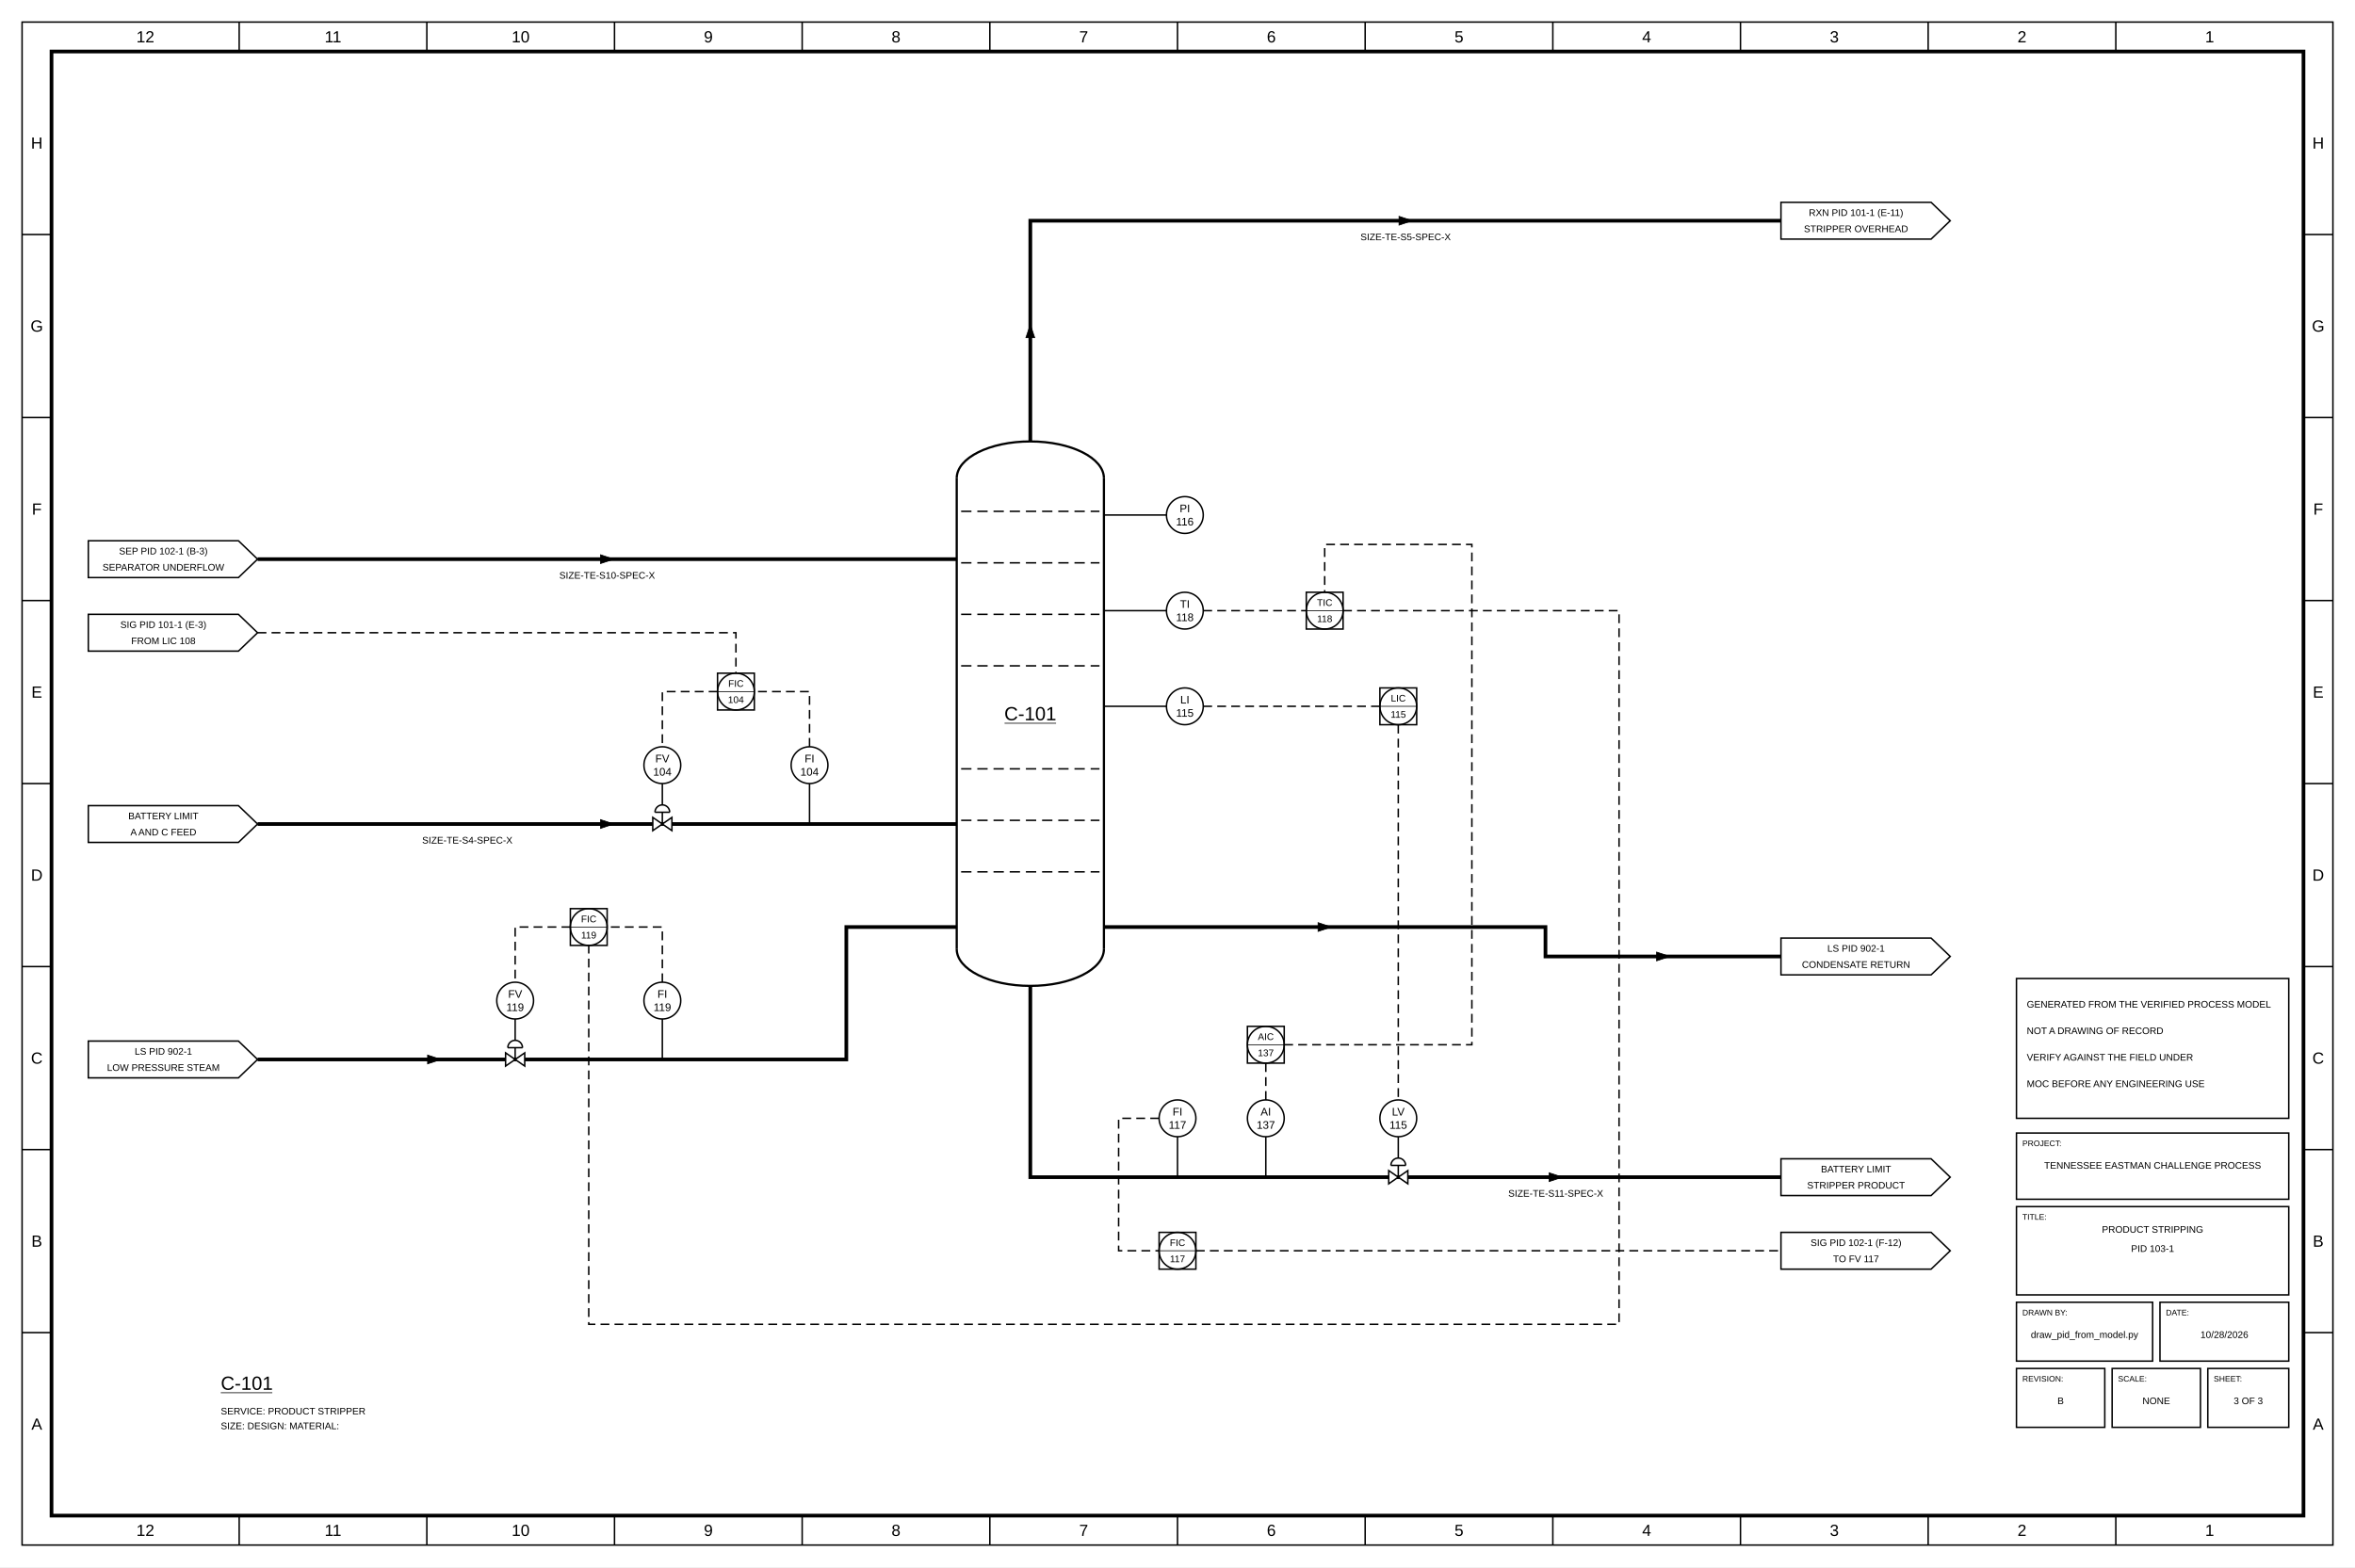
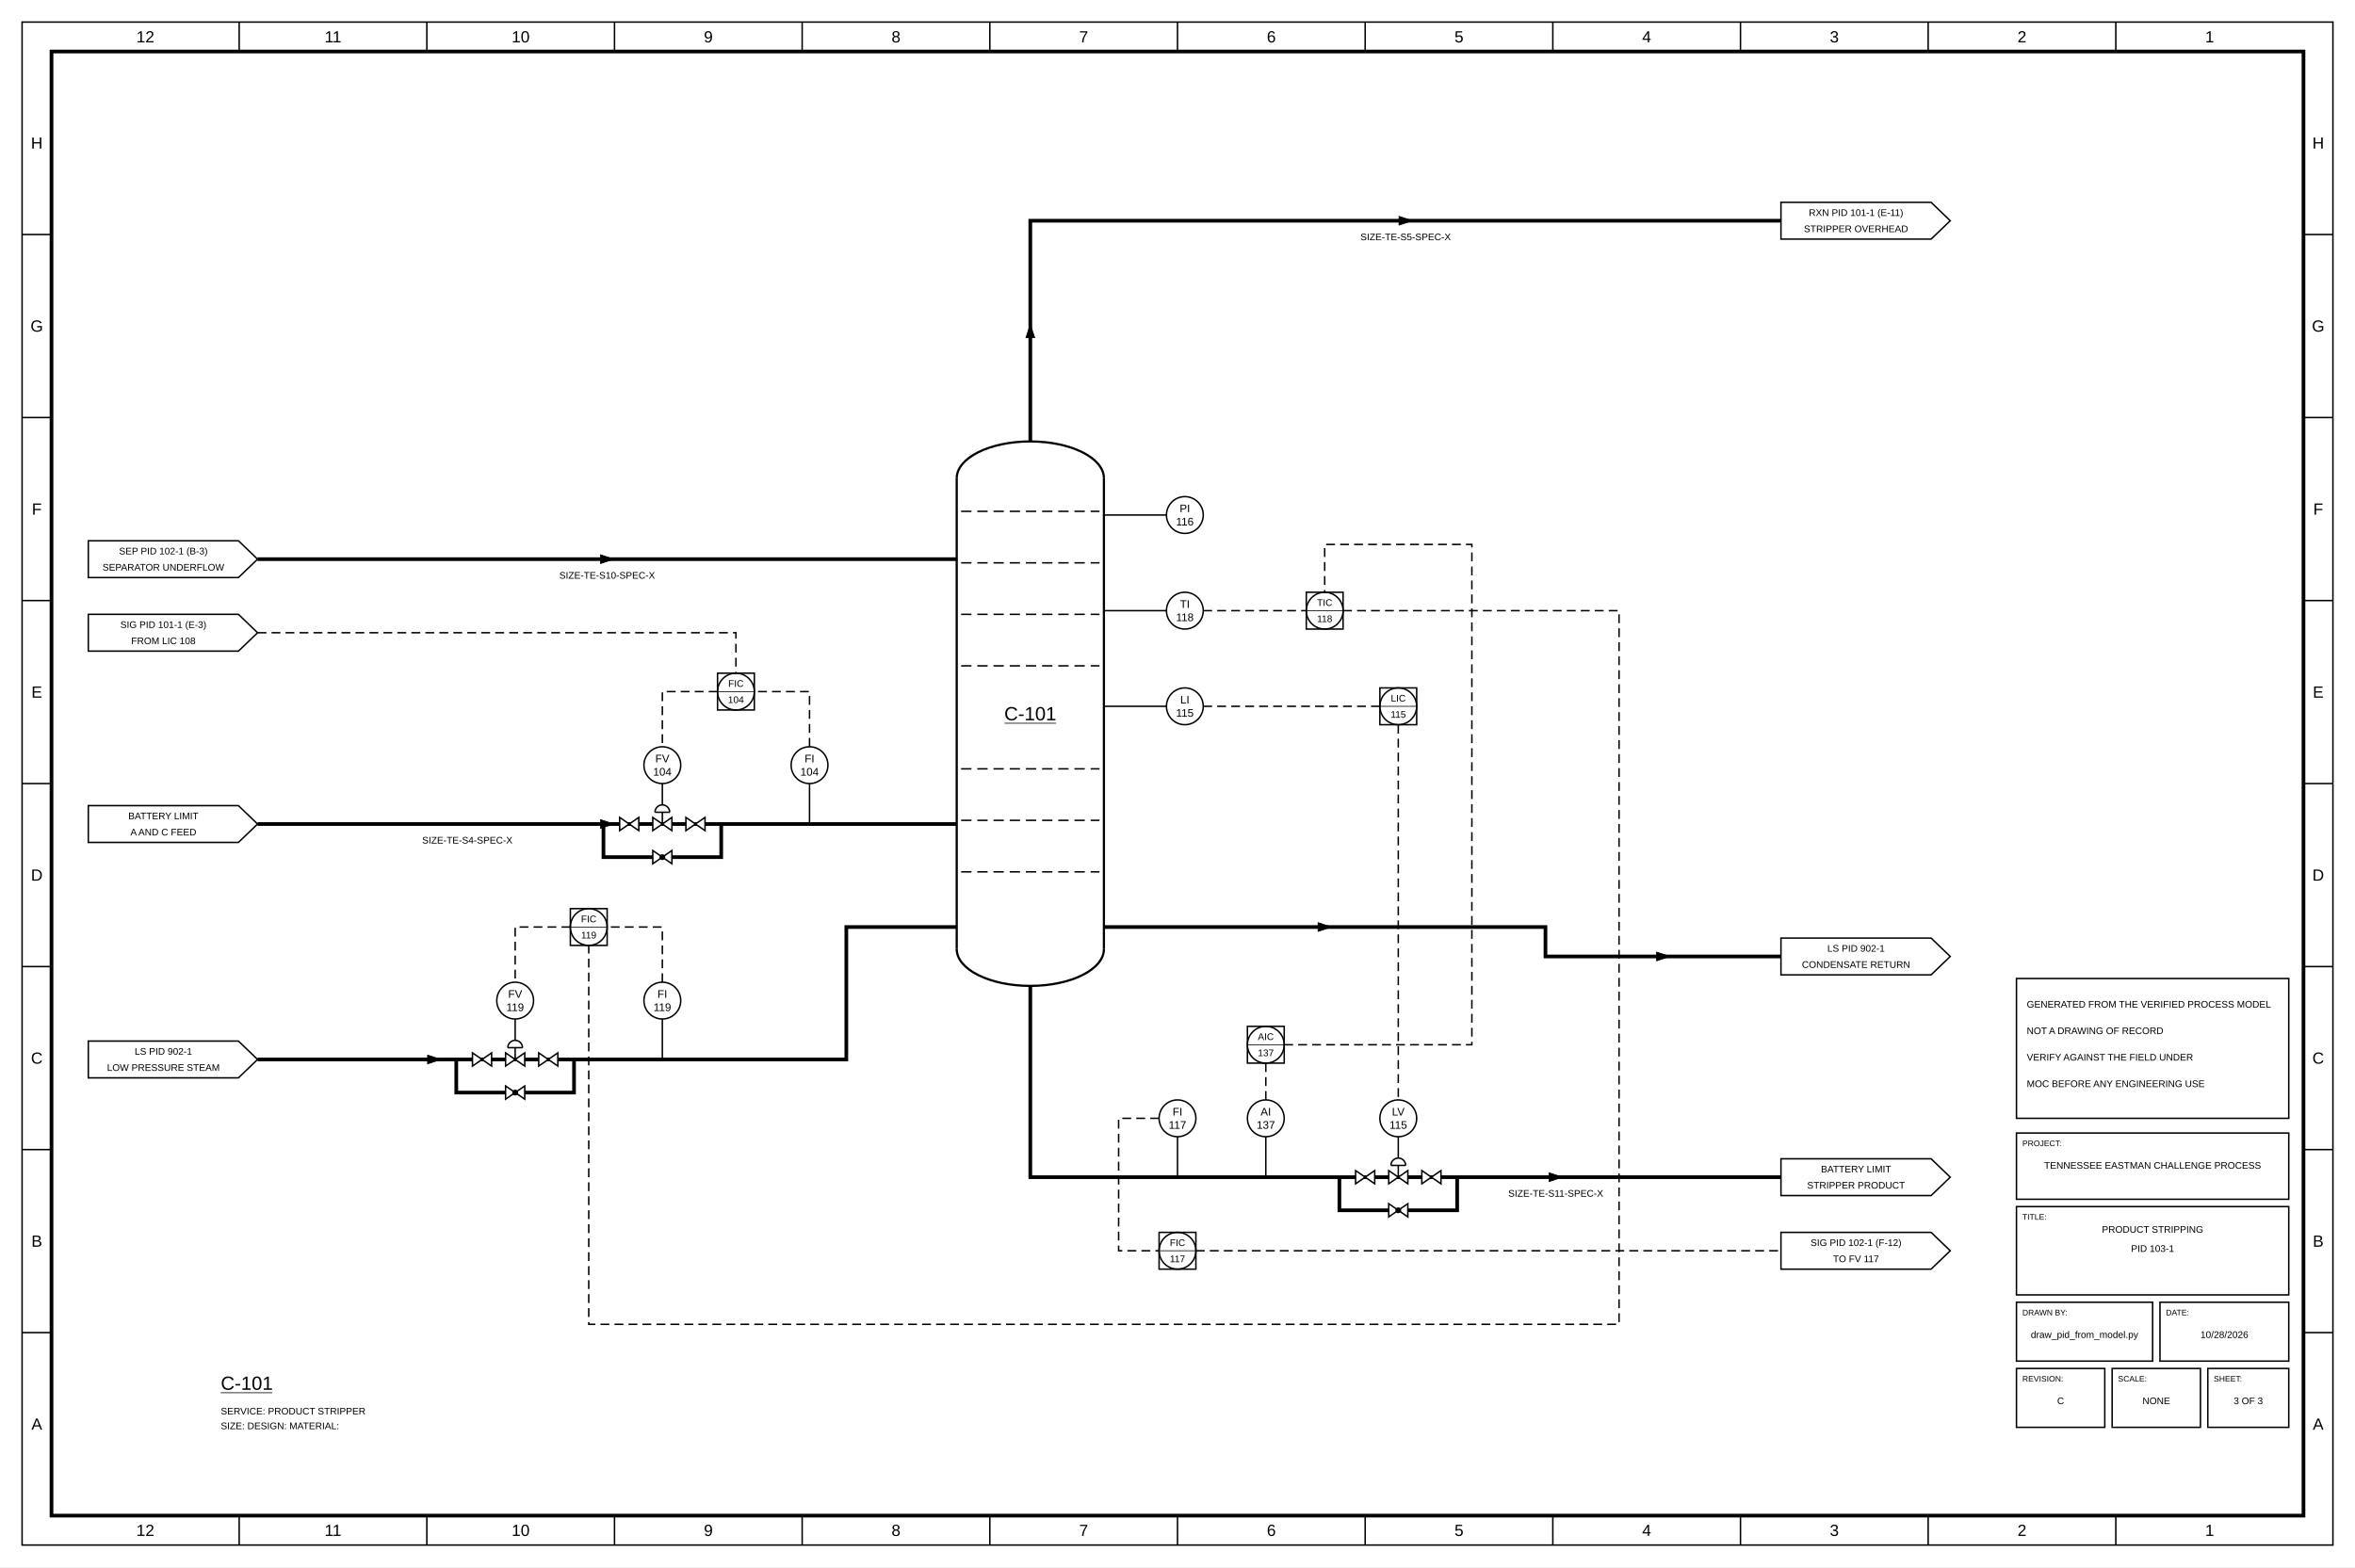
<svg xmlns="http://www.w3.org/2000/svg" width="3200" height="2130" viewBox="0 0 3200 2130">
  <rect width="100%" height="100%" fill="#fff" />
  <polygon points="30,30 3170,30 3170,2100 30,2100" fill="none" stroke="#000" stroke-width="2" />
  <polygon points="70,70 3130,70 3130,2060 70,2060" fill="none" stroke="#000" stroke-width="5" />
  <text x="197.5" y="50" font-family="Arial, Helvetica, sans-serif" font-size="22" text-anchor="middle" dominant-baseline="central">12</text>
  <text x="197.5" y="2080" font-family="Arial, Helvetica, sans-serif" font-size="22" text-anchor="middle" dominant-baseline="central">12</text>
  <polyline points="325,30 325,70" fill="none" stroke="#000" stroke-width="2" />
  <polyline points="325,2060 325,2100" fill="none" stroke="#000" stroke-width="2" />
  <text x="452.5" y="50" font-family="Arial, Helvetica, sans-serif" font-size="22" text-anchor="middle" dominant-baseline="central">11</text>
  <text x="452.5" y="2080" font-family="Arial, Helvetica, sans-serif" font-size="22" text-anchor="middle" dominant-baseline="central">11</text>
  <polyline points="580,30 580,70" fill="none" stroke="#000" stroke-width="2" />
  <polyline points="580,2060 580,2100" fill="none" stroke="#000" stroke-width="2" />
  <text x="707.5" y="50" font-family="Arial, Helvetica, sans-serif" font-size="22" text-anchor="middle" dominant-baseline="central">10</text>
  <text x="707.5" y="2080" font-family="Arial, Helvetica, sans-serif" font-size="22" text-anchor="middle" dominant-baseline="central">10</text>
  <polyline points="835,30 835,70" fill="none" stroke="#000" stroke-width="2" />
  <polyline points="835,2060 835,2100" fill="none" stroke="#000" stroke-width="2" />
  <text x="962.5" y="50" font-family="Arial, Helvetica, sans-serif" font-size="22" text-anchor="middle" dominant-baseline="central">9</text>
  <text x="962.5" y="2080" font-family="Arial, Helvetica, sans-serif" font-size="22" text-anchor="middle" dominant-baseline="central">9</text>
  <polyline points="1090,30 1090,70" fill="none" stroke="#000" stroke-width="2" />
  <polyline points="1090,2060 1090,2100" fill="none" stroke="#000" stroke-width="2" />
  <text x="1217.5" y="50" font-family="Arial, Helvetica, sans-serif" font-size="22" text-anchor="middle" dominant-baseline="central">8</text>
  <text x="1217.5" y="2080" font-family="Arial, Helvetica, sans-serif" font-size="22" text-anchor="middle" dominant-baseline="central">8</text>
  <polyline points="1345,30 1345,70" fill="none" stroke="#000" stroke-width="2" />
  <polyline points="1345,2060 1345,2100" fill="none" stroke="#000" stroke-width="2" />
  <text x="1472.5" y="50" font-family="Arial, Helvetica, sans-serif" font-size="22" text-anchor="middle" dominant-baseline="central">7</text>
  <text x="1472.5" y="2080" font-family="Arial, Helvetica, sans-serif" font-size="22" text-anchor="middle" dominant-baseline="central">7</text>
  <polyline points="1600,30 1600,70" fill="none" stroke="#000" stroke-width="2" />
  <polyline points="1600,2060 1600,2100" fill="none" stroke="#000" stroke-width="2" />
  <text x="1727.5" y="50" font-family="Arial, Helvetica, sans-serif" font-size="22" text-anchor="middle" dominant-baseline="central">6</text>
  <text x="1727.5" y="2080" font-family="Arial, Helvetica, sans-serif" font-size="22" text-anchor="middle" dominant-baseline="central">6</text>
  <polyline points="1855,30 1855,70" fill="none" stroke="#000" stroke-width="2" />
  <polyline points="1855,2060 1855,2100" fill="none" stroke="#000" stroke-width="2" />
  <text x="1982.5" y="50" font-family="Arial, Helvetica, sans-serif" font-size="22" text-anchor="middle" dominant-baseline="central">5</text>
  <text x="1982.5" y="2080" font-family="Arial, Helvetica, sans-serif" font-size="22" text-anchor="middle" dominant-baseline="central">5</text>
  <polyline points="2110,30 2110,70" fill="none" stroke="#000" stroke-width="2" />
  <polyline points="2110,2060 2110,2100" fill="none" stroke="#000" stroke-width="2" />
  <text x="2237.5" y="50" font-family="Arial, Helvetica, sans-serif" font-size="22" text-anchor="middle" dominant-baseline="central">4</text>
  <text x="2237.5" y="2080" font-family="Arial, Helvetica, sans-serif" font-size="22" text-anchor="middle" dominant-baseline="central">4</text>
  <polyline points="2365,30 2365,70" fill="none" stroke="#000" stroke-width="2" />
  <polyline points="2365,2060 2365,2100" fill="none" stroke="#000" stroke-width="2" />
  <text x="2492.5" y="50" font-family="Arial, Helvetica, sans-serif" font-size="22" text-anchor="middle" dominant-baseline="central">3</text>
  <text x="2492.5" y="2080" font-family="Arial, Helvetica, sans-serif" font-size="22" text-anchor="middle" dominant-baseline="central">3</text>
  <polyline points="2620,30 2620,70" fill="none" stroke="#000" stroke-width="2" />
  <polyline points="2620,2060 2620,2100" fill="none" stroke="#000" stroke-width="2" />
  <text x="2747.5" y="50" font-family="Arial, Helvetica, sans-serif" font-size="22" text-anchor="middle" dominant-baseline="central">2</text>
  <text x="2747.5" y="2080" font-family="Arial, Helvetica, sans-serif" font-size="22" text-anchor="middle" dominant-baseline="central">2</text>
  <polyline points="2875,30 2875,70" fill="none" stroke="#000" stroke-width="2" />
  <polyline points="2875,2060 2875,2100" fill="none" stroke="#000" stroke-width="2" />
  <text x="3002.5" y="50" font-family="Arial, Helvetica, sans-serif" font-size="22" text-anchor="middle" dominant-baseline="central">1</text>
  <text x="3002.5" y="2080" font-family="Arial, Helvetica, sans-serif" font-size="22" text-anchor="middle" dominant-baseline="central">1</text>
  <text x="50" y="194.375" font-family="Arial, Helvetica, sans-serif" font-size="22" text-anchor="middle" dominant-baseline="central">H</text>
  <text x="3150" y="194.375" font-family="Arial, Helvetica, sans-serif" font-size="22" text-anchor="middle" dominant-baseline="central">H</text>
  <polyline points="30,318.75 70,318.75" fill="none" stroke="#000" stroke-width="2" />
  <polyline points="3130,318.75 3170,318.75" fill="none" stroke="#000" stroke-width="2" />
  <text x="50" y="443.125" font-family="Arial, Helvetica, sans-serif" font-size="22" text-anchor="middle" dominant-baseline="central">G</text>
  <text x="3150" y="443.125" font-family="Arial, Helvetica, sans-serif" font-size="22" text-anchor="middle" dominant-baseline="central">G</text>
  <polyline points="30,567.5 70,567.5" fill="none" stroke="#000" stroke-width="2" />
  <polyline points="3130,567.5 3170,567.5" fill="none" stroke="#000" stroke-width="2" />
  <text x="50" y="691.875" font-family="Arial, Helvetica, sans-serif" font-size="22" text-anchor="middle" dominant-baseline="central">F</text>
  <text x="3150" y="691.875" font-family="Arial, Helvetica, sans-serif" font-size="22" text-anchor="middle" dominant-baseline="central">F</text>
  <polyline points="30,816.25 70,816.25" fill="none" stroke="#000" stroke-width="2" />
  <polyline points="3130,816.25 3170,816.25" fill="none" stroke="#000" stroke-width="2" />
  <text x="50" y="940.625" font-family="Arial, Helvetica, sans-serif" font-size="22" text-anchor="middle" dominant-baseline="central">E</text>
  <text x="3150" y="940.625" font-family="Arial, Helvetica, sans-serif" font-size="22" text-anchor="middle" dominant-baseline="central">E</text>
  <polyline points="30,1065 70,1065" fill="none" stroke="#000" stroke-width="2" />
  <polyline points="3130,1065 3170,1065" fill="none" stroke="#000" stroke-width="2" />
  <text x="50" y="1189.38" font-family="Arial, Helvetica, sans-serif" font-size="22" text-anchor="middle" dominant-baseline="central">D</text>
  <text x="3150" y="1189.38" font-family="Arial, Helvetica, sans-serif" font-size="22" text-anchor="middle" dominant-baseline="central">D</text>
  <polyline points="30,1313.75 70,1313.75" fill="none" stroke="#000" stroke-width="2" />
  <polyline points="3130,1313.75 3170,1313.75" fill="none" stroke="#000" stroke-width="2" />
  <text x="50" y="1438.12" font-family="Arial, Helvetica, sans-serif" font-size="22" text-anchor="middle" dominant-baseline="central">C</text>
  <text x="3150" y="1438.12" font-family="Arial, Helvetica, sans-serif" font-size="22" text-anchor="middle" dominant-baseline="central">C</text>
  <polyline points="30,1562.5 70,1562.5" fill="none" stroke="#000" stroke-width="2" />
  <polyline points="3130,1562.5 3170,1562.5" fill="none" stroke="#000" stroke-width="2" />
  <text x="50" y="1686.88" font-family="Arial, Helvetica, sans-serif" font-size="22" text-anchor="middle" dominant-baseline="central">B</text>
  <text x="3150" y="1686.88" font-family="Arial, Helvetica, sans-serif" font-size="22" text-anchor="middle" dominant-baseline="central">B</text>
  <polyline points="30,1811.25 70,1811.25" fill="none" stroke="#000" stroke-width="2" />
  <polyline points="3130,1811.25 3170,1811.25" fill="none" stroke="#000" stroke-width="2" />
  <text x="50" y="1935.62" font-family="Arial, Helvetica, sans-serif" font-size="22" text-anchor="middle" dominant-baseline="central">A</text>
  <text x="3150" y="1935.62" font-family="Arial, Helvetica, sans-serif" font-size="22" text-anchor="middle" dominant-baseline="central">A</text>
  <polyline points="350,760 1300,760" fill="none" stroke="#000" stroke-width="5" />
  <polyline points="350,1120 1300,1120" fill="none" stroke="#000" stroke-width="5" />
  <polyline points="1400,600 1400,300 2420,300" fill="none" stroke="#000" stroke-width="5" />
  <polyline points="1400,1340 1400,1600 2420,1600" fill="none" stroke="#000" stroke-width="5" />
  <polyline points="350,1440 1150,1440 1150,1260 1300,1260" fill="none" stroke="#000" stroke-width="5" />
  <polyline points="1500,1260 2100,1260 2100,1300 2420,1300" fill="none" stroke="#000" stroke-width="5" />
  <polyline points="1300,650 1300,1290" fill="none" stroke="#000" stroke-width="3" />
  <polyline points="1500,650 1500,1290" fill="none" stroke="#000" stroke-width="3" />
  <path d="M1300.0 650.0 A100 50 0 0 1 1500.0 650.0" fill="none" stroke="#000" stroke-width="3" />
  <path d="M1500.0 1290.0 A100 50 0 0 1 1300.0 1290.0" fill="none" stroke="#000" stroke-width="3" />
  <polyline points="1306,695 1494,695" fill="none" stroke="#000" stroke-width="2" stroke-dasharray="14 8" />
  <polyline points="1306,765 1494,765" fill="none" stroke="#000" stroke-width="2" stroke-dasharray="14 8" />
  <polyline points="1306,835 1494,835" fill="none" stroke="#000" stroke-width="2" stroke-dasharray="14 8" />
  <polyline points="1306,905 1494,905" fill="none" stroke="#000" stroke-width="2" stroke-dasharray="14 8" />
  <polyline points="1306,1045 1494,1045" fill="none" stroke="#000" stroke-width="2" stroke-dasharray="14 8" />
  <polyline points="1306,1115 1494,1115" fill="none" stroke="#000" stroke-width="2" stroke-dasharray="14 8" />
  <polyline points="1306,1185 1494,1185" fill="none" stroke="#000" stroke-width="2" stroke-dasharray="14 8" />
  <rect x="1361" y="959" width="78" height="24" fill="#fff" />
  <text x="1400" y="970" font-family="Arial, Helvetica, sans-serif" font-size="26" text-anchor="middle" dominant-baseline="central">C-101</text>
  <polyline points="1365,983 1435,983" fill="none" stroke="#000" stroke-width="1" />
  <polygon points="120,735 324,735 350,760 324,785 120,785" fill="#fff" stroke="#000" stroke-width="2" />
  <text x="222" y="749" font-family="Arial, Helvetica, sans-serif" font-size="13" text-anchor="middle" dominant-baseline="central">SEP PID 102-1 (B-3)</text>
  <text x="222" y="771" font-family="Arial, Helvetica, sans-serif" font-size="13" text-anchor="middle" dominant-baseline="central">SEPARATOR UNDERFLOW</text>
  <polygon points="120,1095 324,1095 350,1120 324,1145 120,1145" fill="#fff" stroke="#000" stroke-width="2" />
  <text x="222" y="1109" font-family="Arial, Helvetica, sans-serif" font-size="13" text-anchor="middle" dominant-baseline="central">BATTERY LIMIT</text>
  <text x="222" y="1131" font-family="Arial, Helvetica, sans-serif" font-size="13" text-anchor="middle" dominant-baseline="central">A AND C FEED</text>
  <polygon points="2420,275 2624,275 2650,300 2624,325 2420,325" fill="#fff" stroke="#000" stroke-width="2" />
  <text x="2522" y="289" font-family="Arial, Helvetica, sans-serif" font-size="13" text-anchor="middle" dominant-baseline="central">RXN PID 101-1 (E-11)</text>
  <text x="2522" y="311" font-family="Arial, Helvetica, sans-serif" font-size="13" text-anchor="middle" dominant-baseline="central">STRIPPER OVERHEAD</text>
  <polygon points="2420,1575 2624,1575 2650,1600 2624,1625 2420,1625" fill="#fff" stroke="#000" stroke-width="2" />
  <text x="2522" y="1589" font-family="Arial, Helvetica, sans-serif" font-size="13" text-anchor="middle" dominant-baseline="central">BATTERY LIMIT</text>
  <text x="2522" y="1611" font-family="Arial, Helvetica, sans-serif" font-size="13" text-anchor="middle" dominant-baseline="central">STRIPPER PRODUCT</text>
  <polygon points="120,1415 324,1415 350,1440 324,1465 120,1465" fill="#fff" stroke="#000" stroke-width="2" />
  <text x="222" y="1429" font-family="Arial, Helvetica, sans-serif" font-size="13" text-anchor="middle" dominant-baseline="central">LS PID 902-1</text>
  <text x="222" y="1451" font-family="Arial, Helvetica, sans-serif" font-size="13" text-anchor="middle" dominant-baseline="central">LOW PRESSURE STEAM</text>
  <polygon points="2420,1275 2624,1275 2650,1300 2624,1325 2420,1325" fill="#fff" stroke="#000" stroke-width="2" />
  <text x="2522" y="1289" font-family="Arial, Helvetica, sans-serif" font-size="13" text-anchor="middle" dominant-baseline="central">LS PID 902-1</text>
  <text x="2522" y="1311" font-family="Arial, Helvetica, sans-serif" font-size="13" text-anchor="middle" dominant-baseline="central">CONDENSATE RETURN</text>
  <polygon points="834,760 816,766 816,754" fill="#000" stroke="#000" stroke-width="1" />
  <text x="825" y="782" font-family="Arial, Helvetica, sans-serif" font-size="13" text-anchor="middle" dominant-baseline="central">SIZE-TE-S10-SPEC-X</text>
  <polygon points="887,1111 900,1120 887,1129" fill="#fff" stroke="#000" stroke-width="2" />
  <polygon points="913,1111 900,1120 913,1129" fill="#fff" stroke="#000" stroke-width="2" />
  <polyline points="900,1120 900,1104" fill="none" stroke="#000" stroke-width="2" />
  <path d="M890.0 1104.0 A10 10 0 0 1 910.0 1104.0" fill="none" stroke="#000" stroke-width="2" />
  <polyline points="890,1104 910,1104" fill="none" stroke="#000" stroke-width="2" />
  <polyline points="900,1094 900,1065" fill="none" stroke="#000" stroke-width="2" />
  <circle cx="900" cy="1040" r="25" fill="#fff" stroke="#000" stroke-width="2" />
  <text x="900" y="1031" font-family="Arial, Helvetica, sans-serif" font-size="15" text-anchor="middle" dominant-baseline="central">FV</text>
  <text x="900" y="1049" font-family="Arial, Helvetica, sans-serif" font-size="15" text-anchor="middle" dominant-baseline="central">104</text>
+   <polygon points="842,1111 855,1120 842,1129" fill="#fff" stroke="#000" stroke-width="2" />
+   <polygon points="868,1111 855,1120 868,1129" fill="#fff" stroke="#000" stroke-width="2" />
+   <polygon points="932,1111 945,1120 932,1129" fill="#fff" stroke="#000" stroke-width="2" />
+   <polygon points="958,1111 945,1120 958,1129" fill="#fff" stroke="#000" stroke-width="2" />
+   <polyline points="820,1120 820,1165 980,1165 980,1120" fill="none" stroke="#000" stroke-width="5" />
+   <polygon points="887,1156 900,1165 887,1174" fill="#fff" stroke="#000" stroke-width="2" />
+   <polygon points="913,1156 900,1165 913,1174" fill="#fff" stroke="#000" stroke-width="2" />
+   <circle cx="900" cy="1165" r="4" fill="#000" />
  <polyline points="1100,1120 1100,1065" fill="none" stroke="#000" stroke-width="2" />
  <circle cx="1100" cy="1040" r="25" fill="#fff" stroke="#000" stroke-width="2" />
  <text x="1100" y="1031" font-family="Arial, Helvetica, sans-serif" font-size="15" text-anchor="middle" dominant-baseline="central">FI</text>
  <text x="1100" y="1049" font-family="Arial, Helvetica, sans-serif" font-size="15" text-anchor="middle" dominant-baseline="central">104</text>
  <polygon points="834,1120 816,1126 816,1114" fill="#000" stroke="#000" stroke-width="1" />
  <text x="635" y="1142" font-family="Arial, Helvetica, sans-serif" font-size="13" text-anchor="middle" dominant-baseline="central">SIZE-TE-S4-SPEC-X</text>
  <polygon points="1400,441 1406,459 1394,459" fill="#000" stroke="#000" stroke-width="1" />
  <polygon points="1919,300 1901,306 1901,294" fill="#000" stroke="#000" stroke-width="1" />
  <text x="1910" y="322" font-family="Arial, Helvetica, sans-serif" font-size="13" text-anchor="middle" dominant-baseline="central">SIZE-TE-S5-SPEC-X</text>
  <polyline points="1600,1600 1600,1545" fill="none" stroke="#000" stroke-width="2" />
  <circle cx="1600" cy="1520" r="25" fill="#fff" stroke="#000" stroke-width="2" />
  <text x="1600" y="1511" font-family="Arial, Helvetica, sans-serif" font-size="15" text-anchor="middle" dominant-baseline="central">FI</text>
  <text x="1600" y="1529" font-family="Arial, Helvetica, sans-serif" font-size="15" text-anchor="middle" dominant-baseline="central">117</text>
  <polyline points="1720,1600 1720,1545" fill="none" stroke="#000" stroke-width="2" />
  <circle cx="1720" cy="1520" r="25" fill="#fff" stroke="#000" stroke-width="2" />
  <text x="1720" y="1511" font-family="Arial, Helvetica, sans-serif" font-size="15" text-anchor="middle" dominant-baseline="central">AI</text>
  <text x="1720" y="1529" font-family="Arial, Helvetica, sans-serif" font-size="15" text-anchor="middle" dominant-baseline="central">137</text>
  <polygon points="1887,1591 1900,1600 1887,1609" fill="#fff" stroke="#000" stroke-width="2" />
  <polygon points="1913,1591 1900,1600 1913,1609" fill="#fff" stroke="#000" stroke-width="2" />
  <polyline points="1900,1600 1900,1584" fill="none" stroke="#000" stroke-width="2" />
  <path d="M1890.0 1584.0 A10 10 0 0 1 1910.0 1584.0" fill="none" stroke="#000" stroke-width="2" />
  <polyline points="1890,1584 1910,1584" fill="none" stroke="#000" stroke-width="2" />
  <polyline points="1900,1574 1900,1545" fill="none" stroke="#000" stroke-width="2" />
  <circle cx="1900" cy="1520" r="25" fill="#fff" stroke="#000" stroke-width="2" />
  <text x="1900" y="1511" font-family="Arial, Helvetica, sans-serif" font-size="15" text-anchor="middle" dominant-baseline="central">LV</text>
  <text x="1900" y="1529" font-family="Arial, Helvetica, sans-serif" font-size="15" text-anchor="middle" dominant-baseline="central">115</text>
+   <polygon points="1842,1591 1855,1600 1842,1609" fill="#fff" stroke="#000" stroke-width="2" />
+   <polygon points="1868,1591 1855,1600 1868,1609" fill="#fff" stroke="#000" stroke-width="2" />
+   <polygon points="1932,1591 1945,1600 1932,1609" fill="#fff" stroke="#000" stroke-width="2" />
+   <polygon points="1958,1591 1945,1600 1958,1609" fill="#fff" stroke="#000" stroke-width="2" />
+   <polyline points="1820,1600 1820,1645 1980,1645 1980,1600" fill="none" stroke="#000" stroke-width="5" />
+   <polygon points="1887,1636 1900,1645 1887,1654" fill="#fff" stroke="#000" stroke-width="2" />
+   <polygon points="1913,1636 1900,1645 1913,1654" fill="#fff" stroke="#000" stroke-width="2" />
+   <circle cx="1900" cy="1645" r="4" fill="#000" />
  <polygon points="2123,1600 2105,1606 2105,1594" fill="#000" stroke="#000" stroke-width="1" />
  <text x="2114" y="1622" font-family="Arial, Helvetica, sans-serif" font-size="13" text-anchor="middle" dominant-baseline="central">SIZE-TE-S11-SPEC-X</text>
  <polygon points="687,1431 700,1440 687,1449" fill="#fff" stroke="#000" stroke-width="2" />
  <polygon points="713,1431 700,1440 713,1449" fill="#fff" stroke="#000" stroke-width="2" />
  <polyline points="700,1440 700,1424" fill="none" stroke="#000" stroke-width="2" />
  <path d="M690.0 1424.0 A10 10 0 0 1 710.0 1424.0" fill="none" stroke="#000" stroke-width="2" />
  <polyline points="690,1424 710,1424" fill="none" stroke="#000" stroke-width="2" />
  <polyline points="700,1414 700,1385" fill="none" stroke="#000" stroke-width="2" />
  <circle cx="700" cy="1360" r="25" fill="#fff" stroke="#000" stroke-width="2" />
  <text x="700" y="1351" font-family="Arial, Helvetica, sans-serif" font-size="15" text-anchor="middle" dominant-baseline="central">FV</text>
  <text x="700" y="1369" font-family="Arial, Helvetica, sans-serif" font-size="15" text-anchor="middle" dominant-baseline="central">119</text>
+   <polygon points="642,1431 655,1440 642,1449" fill="#fff" stroke="#000" stroke-width="2" />
+   <polygon points="668,1431 655,1440 668,1449" fill="#fff" stroke="#000" stroke-width="2" />
+   <polygon points="732,1431 745,1440 732,1449" fill="#fff" stroke="#000" stroke-width="2" />
+   <polygon points="758,1431 745,1440 758,1449" fill="#fff" stroke="#000" stroke-width="2" />
+   <polyline points="620,1440 620,1485 780,1485 780,1440" fill="none" stroke="#000" stroke-width="5" />
+   <polygon points="687,1476 700,1485 687,1494" fill="#fff" stroke="#000" stroke-width="2" />
+   <polygon points="713,1476 700,1485 713,1494" fill="#fff" stroke="#000" stroke-width="2" />
+   <circle cx="700" cy="1485" r="4" fill="#000" />
  <polyline points="900,1440 900,1385" fill="none" stroke="#000" stroke-width="2" />
  <circle cx="900" cy="1360" r="25" fill="#fff" stroke="#000" stroke-width="2" />
  <text x="900" y="1351" font-family="Arial, Helvetica, sans-serif" font-size="15" text-anchor="middle" dominant-baseline="central">FI</text>
  <text x="900" y="1369" font-family="Arial, Helvetica, sans-serif" font-size="15" text-anchor="middle" dominant-baseline="central">119</text>
  <polygon points="599,1440 581,1446 581,1434" fill="#000" stroke="#000" stroke-width="1" />
  <polygon points="1809,1260 1791,1266 1791,1254" fill="#000" stroke="#000" stroke-width="1" />
  <polygon points="2269,1300 2251,1306 2251,1294" fill="#000" stroke="#000" stroke-width="1" />
  <polyline points="1585,700 1500,700" fill="none" stroke="#000" stroke-width="2" />
  <circle cx="1610" cy="700" r="25" fill="#fff" stroke="#000" stroke-width="2" />
  <text x="1610" y="691" font-family="Arial, Helvetica, sans-serif" font-size="15" text-anchor="middle" dominant-baseline="central">PI</text>
  <text x="1610" y="709" font-family="Arial, Helvetica, sans-serif" font-size="15" text-anchor="middle" dominant-baseline="central">116</text>
  <polyline points="1585,830 1500,830" fill="none" stroke="#000" stroke-width="2" />
  <circle cx="1610" cy="830" r="25" fill="#fff" stroke="#000" stroke-width="2" />
  <text x="1610" y="821" font-family="Arial, Helvetica, sans-serif" font-size="15" text-anchor="middle" dominant-baseline="central">TI</text>
  <text x="1610" y="839" font-family="Arial, Helvetica, sans-serif" font-size="15" text-anchor="middle" dominant-baseline="central">118</text>
  <polyline points="1585,960 1500,960" fill="none" stroke="#000" stroke-width="2" />
  <circle cx="1610" cy="960" r="25" fill="#fff" stroke="#000" stroke-width="2" />
  <text x="1610" y="951" font-family="Arial, Helvetica, sans-serif" font-size="15" text-anchor="middle" dominant-baseline="central">LI</text>
  <text x="1610" y="969" font-family="Arial, Helvetica, sans-serif" font-size="15" text-anchor="middle" dominant-baseline="central">115</text>
  <polygon points="975,915 1025,915 1025,965 975,965" fill="#fff" stroke="#000" stroke-width="2" />
  <circle cx="1000" cy="940" r="25" fill="none" stroke="#000" stroke-width="2" />
  <polyline points="975,940 1025,940" fill="none" stroke="#000" stroke-width="1" />
  <text x="1000" y="929" font-family="Arial, Helvetica, sans-serif" font-size="13" text-anchor="middle" dominant-baseline="central">FIC</text>
  <text x="1000" y="951" font-family="Arial, Helvetica, sans-serif" font-size="13" text-anchor="middle" dominant-baseline="central">104</text>
  <polygon points="775,1235 825,1235 825,1285 775,1285" fill="#fff" stroke="#000" stroke-width="2" />
  <circle cx="800" cy="1260" r="25" fill="none" stroke="#000" stroke-width="2" />
  <polyline points="775,1260 825,1260" fill="none" stroke="#000" stroke-width="1" />
  <text x="800" y="1249" font-family="Arial, Helvetica, sans-serif" font-size="13" text-anchor="middle" dominant-baseline="central">FIC</text>
  <text x="800" y="1271" font-family="Arial, Helvetica, sans-serif" font-size="13" text-anchor="middle" dominant-baseline="central">119</text>
  <polygon points="1775,805 1825,805 1825,855 1775,855" fill="#fff" stroke="#000" stroke-width="2" />
  <circle cx="1800" cy="830" r="25" fill="none" stroke="#000" stroke-width="2" />
  <polyline points="1775,830 1825,830" fill="none" stroke="#000" stroke-width="1" />
  <text x="1800" y="819" font-family="Arial, Helvetica, sans-serif" font-size="13" text-anchor="middle" dominant-baseline="central">TIC</text>
  <text x="1800" y="841" font-family="Arial, Helvetica, sans-serif" font-size="13" text-anchor="middle" dominant-baseline="central">118</text>
  <polygon points="1875,935 1925,935 1925,985 1875,985" fill="#fff" stroke="#000" stroke-width="2" />
  <circle cx="1900" cy="960" r="25" fill="none" stroke="#000" stroke-width="2" />
  <polyline points="1875,960 1925,960" fill="none" stroke="#000" stroke-width="1" />
  <text x="1900" y="949" font-family="Arial, Helvetica, sans-serif" font-size="13" text-anchor="middle" dominant-baseline="central">LIC</text>
  <text x="1900" y="971" font-family="Arial, Helvetica, sans-serif" font-size="13" text-anchor="middle" dominant-baseline="central">115</text>
  <polygon points="1695,1395 1745,1395 1745,1445 1695,1445" fill="#fff" stroke="#000" stroke-width="2" />
  <circle cx="1720" cy="1420" r="25" fill="none" stroke="#000" stroke-width="2" />
  <polyline points="1695,1420 1745,1420" fill="none" stroke="#000" stroke-width="1" />
  <text x="1720" y="1409" font-family="Arial, Helvetica, sans-serif" font-size="13" text-anchor="middle" dominant-baseline="central">AIC</text>
  <text x="1720" y="1431" font-family="Arial, Helvetica, sans-serif" font-size="13" text-anchor="middle" dominant-baseline="central">137</text>
  <polygon points="1575,1675 1625,1675 1625,1725 1575,1725" fill="#fff" stroke="#000" stroke-width="2" />
  <circle cx="1600" cy="1700" r="25" fill="none" stroke="#000" stroke-width="2" />
  <polyline points="1575,1700 1625,1700" fill="none" stroke="#000" stroke-width="1" />
  <text x="1600" y="1689" font-family="Arial, Helvetica, sans-serif" font-size="13" text-anchor="middle" dominant-baseline="central">FIC</text>
  <text x="1600" y="1711" font-family="Arial, Helvetica, sans-serif" font-size="13" text-anchor="middle" dominant-baseline="central">117</text>
  <polygon points="120,835 324,835 350,860 324,885 120,885" fill="#fff" stroke="#000" stroke-width="2" />
  <text x="222" y="849" font-family="Arial, Helvetica, sans-serif" font-size="13" text-anchor="middle" dominant-baseline="central">SIG PID 101-1 (E-3)</text>
  <text x="222" y="871" font-family="Arial, Helvetica, sans-serif" font-size="13" text-anchor="middle" dominant-baseline="central">FROM LIC 108</text>
  <polygon points="2420,1675 2624,1675 2650,1700 2624,1725 2420,1725" fill="#fff" stroke="#000" stroke-width="2" />
  <text x="2522" y="1689" font-family="Arial, Helvetica, sans-serif" font-size="13" text-anchor="middle" dominant-baseline="central">SIG PID 102-1 (F-12)</text>
  <text x="2522" y="1711" font-family="Arial, Helvetica, sans-serif" font-size="13" text-anchor="middle" dominant-baseline="central">TO FV 117</text>
  <polyline points="1100,1015 1100,940 1025,940" fill="none" stroke="#000" stroke-width="2" stroke-dasharray="12 7" />
  <polyline points="975,940 900,940 900,1015" fill="none" stroke="#000" stroke-width="2" stroke-dasharray="12 7" />
  <polyline points="350,860 1000,860 1000,915" fill="none" stroke="#000" stroke-width="2" stroke-dasharray="12 7" />
  <polyline points="900,1335 900,1260 825,1260" fill="none" stroke="#000" stroke-width="2" stroke-dasharray="12 7" />
  <polyline points="775,1260 700,1260 700,1335" fill="none" stroke="#000" stroke-width="2" stroke-dasharray="12 7" />
  <polyline points="1635,830 1775,830" fill="none" stroke="#000" stroke-width="2" stroke-dasharray="12 7" />
  <polyline points="1825,830 2200,830 2200,1800 800,1800 800,1285" fill="none" stroke="#000" stroke-width="2" stroke-dasharray="12 7" />
  <polyline points="1720,1495 1720,1445" fill="none" stroke="#000" stroke-width="2" stroke-dasharray="12 7" />
  <polyline points="1745,1420 2000,1420 2000,740 1800,740 1800,805" fill="none" stroke="#000" stroke-width="2" stroke-dasharray="12 7" />
  <polyline points="1635,960 1875,960" fill="none" stroke="#000" stroke-width="2" stroke-dasharray="12 7" />
  <polyline points="1900,985 1900,1495" fill="none" stroke="#000" stroke-width="2" stroke-dasharray="12 7" />
  <polyline points="1575,1520 1520,1520 1520,1700 1575,1700" fill="none" stroke="#000" stroke-width="2" stroke-dasharray="12 7" />
  <polyline points="1625,1700 2420,1700" fill="none" stroke="#000" stroke-width="2" stroke-dasharray="12 7" />
  <text x="300" y="1880" font-family="Arial, Helvetica, sans-serif" font-size="26" text-anchor="start" dominant-baseline="central">C-101</text>
  <polyline points="300,1893 370,1893" fill="none" stroke="#000" stroke-width="1" />
  <text x="300" y="1918" font-family="Arial, Helvetica, sans-serif" font-size="13" text-anchor="start" dominant-baseline="central">SERVICE:  PRODUCT STRIPPER</text>
  <text x="300" y="1938" font-family="Arial, Helvetica, sans-serif" font-size="13" text-anchor="start" dominant-baseline="central">SIZE:   DESIGN:   MATERIAL:</text>
  <polygon points="2740,1330 3110,1330 3110,1520 2740,1520" fill="none" stroke="#000" stroke-width="2" />
  <text x="2754" y="1365" font-family="Arial, Helvetica, sans-serif" font-size="13" text-anchor="start" dominant-baseline="central">GENERATED FROM THE VERIFIED PROCESS MODEL</text>
  <text x="2754" y="1401" font-family="Arial, Helvetica, sans-serif" font-size="13" text-anchor="start" dominant-baseline="central">NOT A DRAWING OF RECORD</text>
  <text x="2754" y="1437" font-family="Arial, Helvetica, sans-serif" font-size="13" text-anchor="start" dominant-baseline="central">VERIFY AGAINST THE FIELD UNDER</text>
  <text x="2754" y="1473" font-family="Arial, Helvetica, sans-serif" font-size="13" text-anchor="start" dominant-baseline="central">MOC BEFORE ANY ENGINEERING USE</text>
  <polygon points="2740,1540 3110,1540 3110,1630 2740,1630" fill="none" stroke="#000" stroke-width="2" />
  <text x="2748" y="1554" font-family="Arial, Helvetica, sans-serif" font-size="11" text-anchor="start" dominant-baseline="central">PROJECT:</text>
  <text x="2925" y="1584" font-family="Arial, Helvetica, sans-serif" font-size="13" text-anchor="middle" dominant-baseline="central">TENNESSEE EASTMAN CHALLENGE PROCESS</text>
  <polygon points="2740,1640 3110,1640 3110,1760 2740,1760" fill="none" stroke="#000" stroke-width="2" />
  <text x="2748" y="1654" font-family="Arial, Helvetica, sans-serif" font-size="11" text-anchor="start" dominant-baseline="central">TITLE:</text>
  <text x="2925" y="1671" font-family="Arial, Helvetica, sans-serif" font-size="13" text-anchor="middle" dominant-baseline="central">PRODUCT STRIPPING</text>
  <text x="2925" y="1697" font-family="Arial, Helvetica, sans-serif" font-size="13" text-anchor="middle" dominant-baseline="central">PID 103-1</text>
  <polygon points="2740,1770 2925,1770 2925,1850 2740,1850" fill="none" stroke="#000" stroke-width="2" />
  <text x="2748" y="1784" font-family="Arial, Helvetica, sans-serif" font-size="11" text-anchor="start" dominant-baseline="central">DRAWN BY:</text>
  <text x="2832.5" y="1814" font-family="Arial, Helvetica, sans-serif" font-size="13" text-anchor="middle" dominant-baseline="central">draw_pid_from_model.py</text>
  <polygon points="2935,1770 3110,1770 3110,1850 2935,1850" fill="none" stroke="#000" stroke-width="2" />
  <text x="2943" y="1784" font-family="Arial, Helvetica, sans-serif" font-size="11" text-anchor="start" dominant-baseline="central">DATE:</text>
  <text x="3022.5" y="1814" font-family="Arial, Helvetica, sans-serif" font-size="13" text-anchor="middle" dominant-baseline="central">10/28/2026</text>
  <polygon points="2740,1860 2860,1860 2860,1940 2740,1940" fill="none" stroke="#000" stroke-width="2" />
  <text x="2748" y="1874" font-family="Arial, Helvetica, sans-serif" font-size="11" text-anchor="start" dominant-baseline="central">REVISION:</text>
-   <text x="2800" y="1904" font-family="Arial, Helvetica, sans-serif" font-size="13" text-anchor="middle" dominant-baseline="central">B</text>
+   <text x="2800" y="1904" font-family="Arial, Helvetica, sans-serif" font-size="13" text-anchor="middle" dominant-baseline="central">C</text>
  <polygon points="2870,1860 2990,1860 2990,1940 2870,1940" fill="none" stroke="#000" stroke-width="2" />
  <text x="2878" y="1874" font-family="Arial, Helvetica, sans-serif" font-size="11" text-anchor="start" dominant-baseline="central">SCALE:</text>
  <text x="2930" y="1904" font-family="Arial, Helvetica, sans-serif" font-size="13" text-anchor="middle" dominant-baseline="central">NONE</text>
  <polygon points="3000,1860 3110,1860 3110,1940 3000,1940" fill="none" stroke="#000" stroke-width="2" />
  <text x="3008" y="1874" font-family="Arial, Helvetica, sans-serif" font-size="11" text-anchor="start" dominant-baseline="central">SHEET:</text>
  <text x="3055" y="1904" font-family="Arial, Helvetica, sans-serif" font-size="13" text-anchor="middle" dominant-baseline="central">3 OF 3</text>
</svg>
